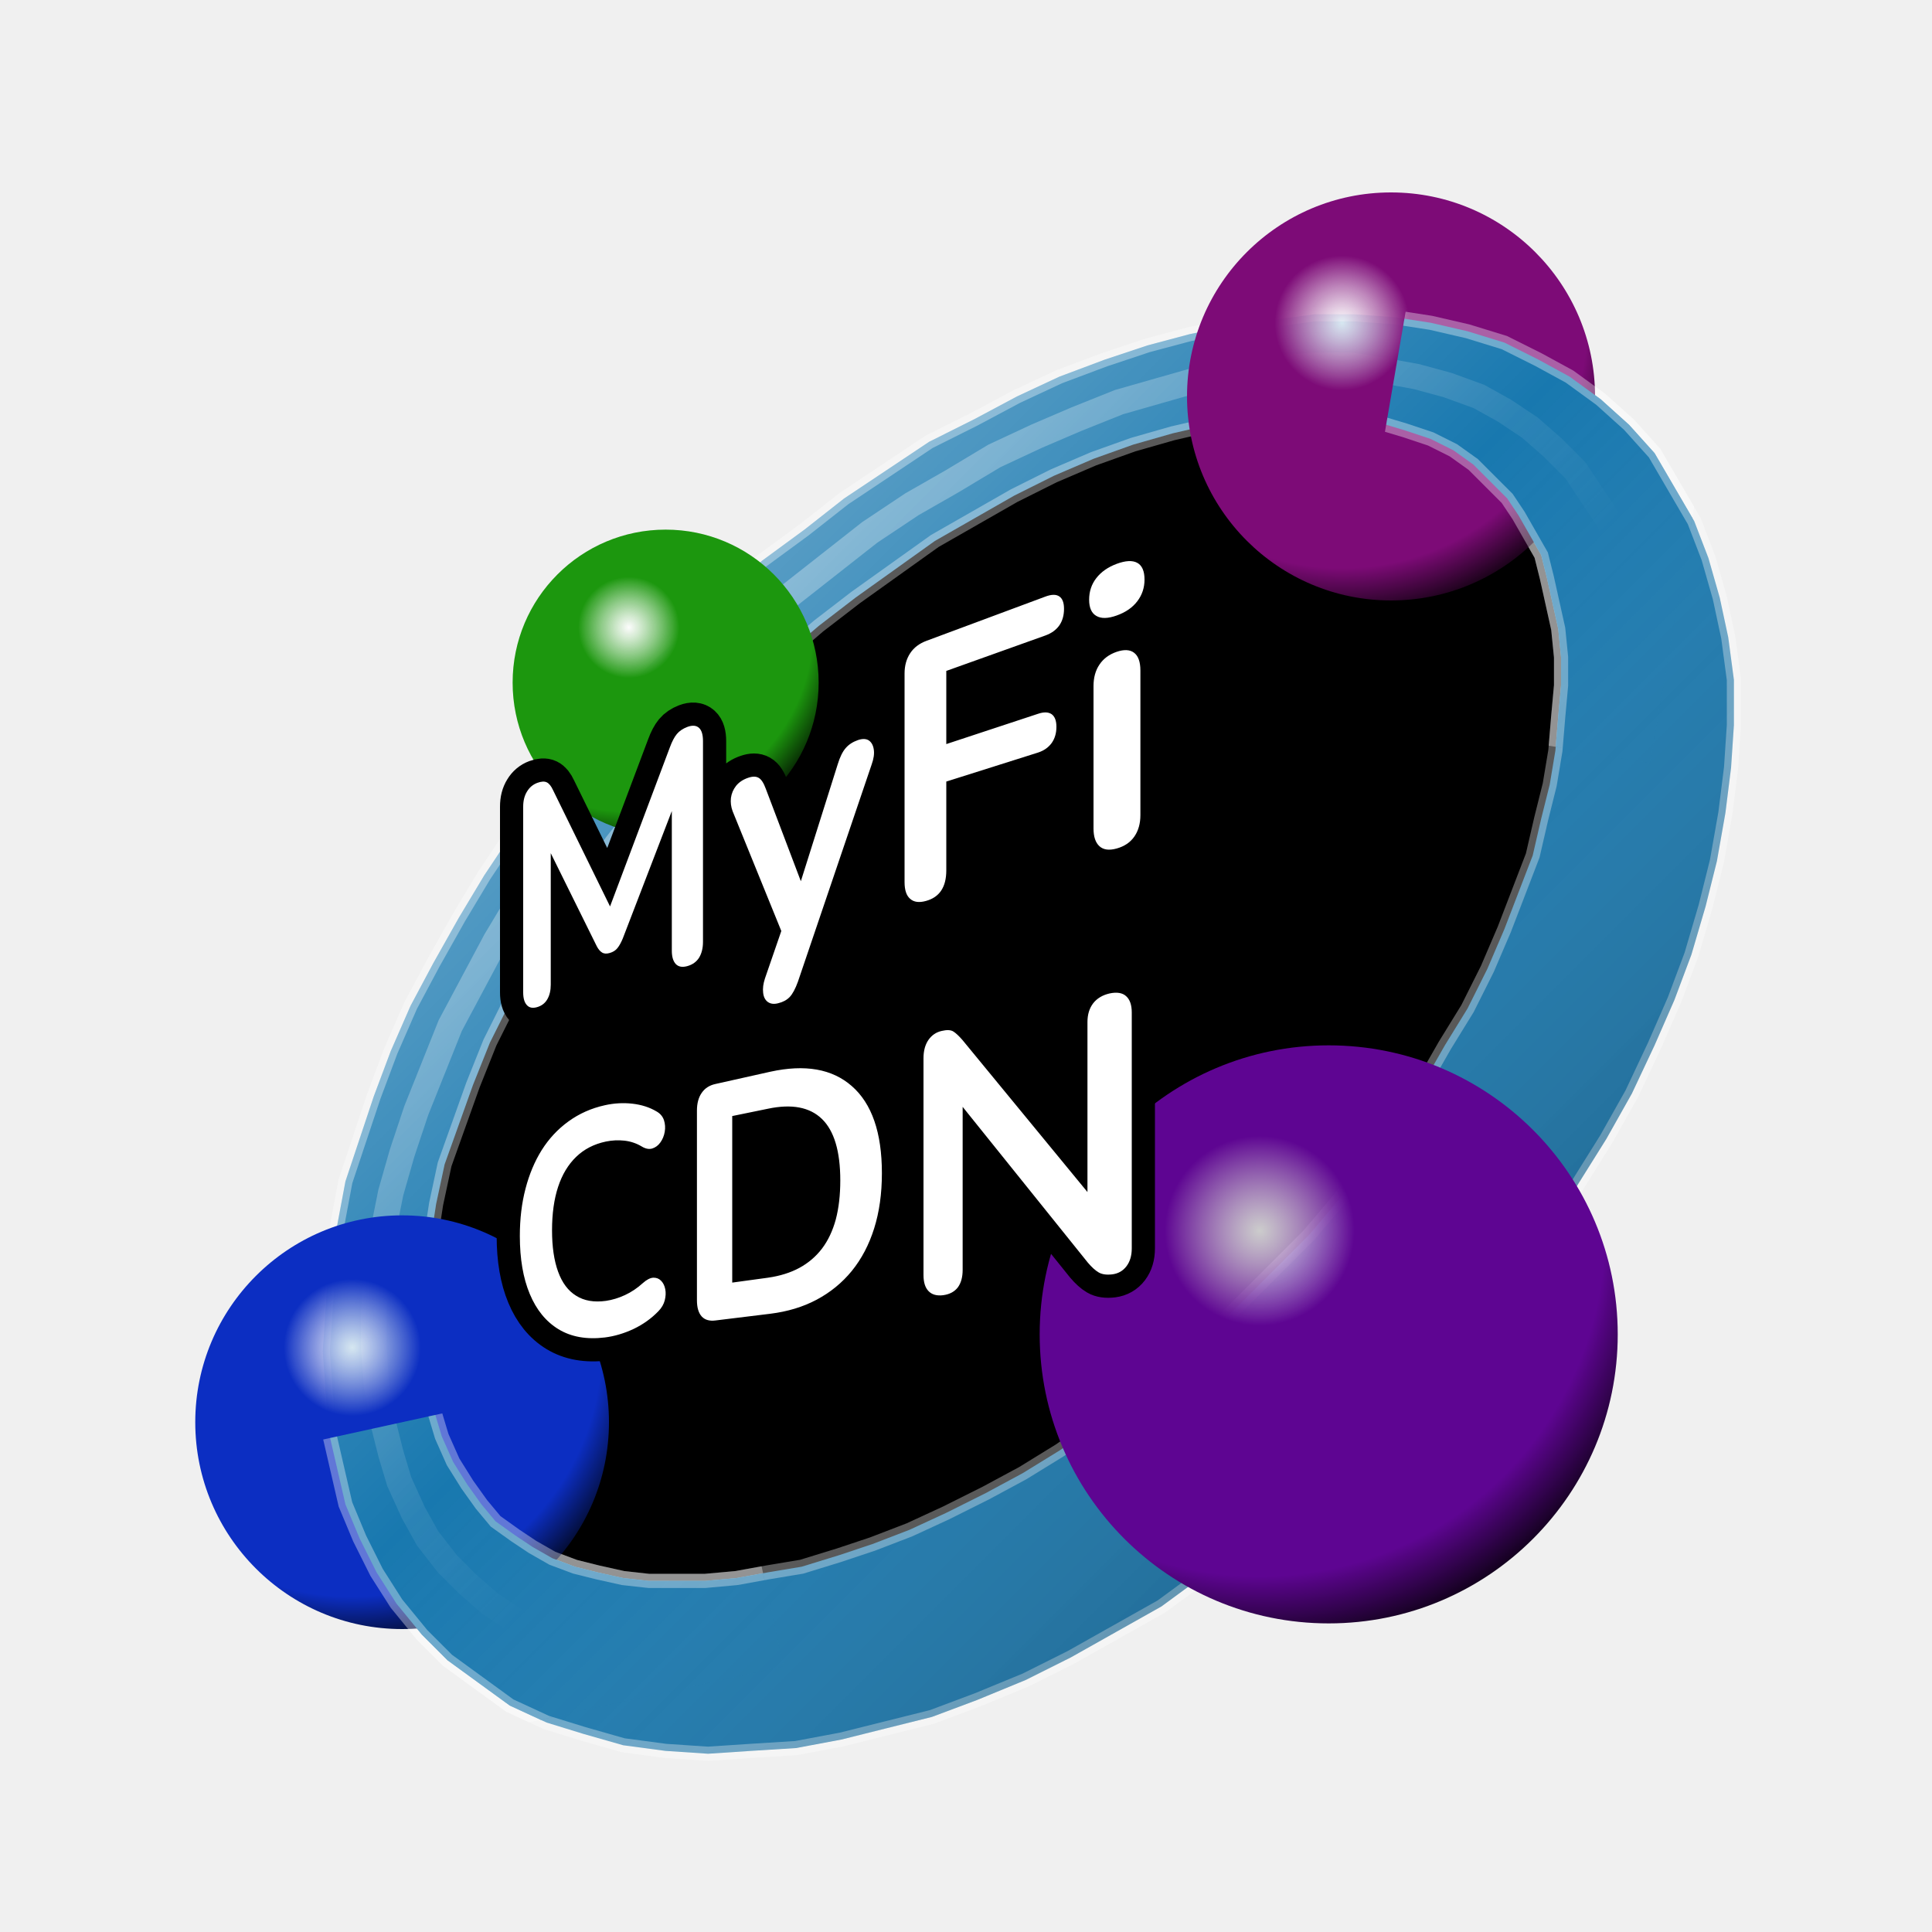
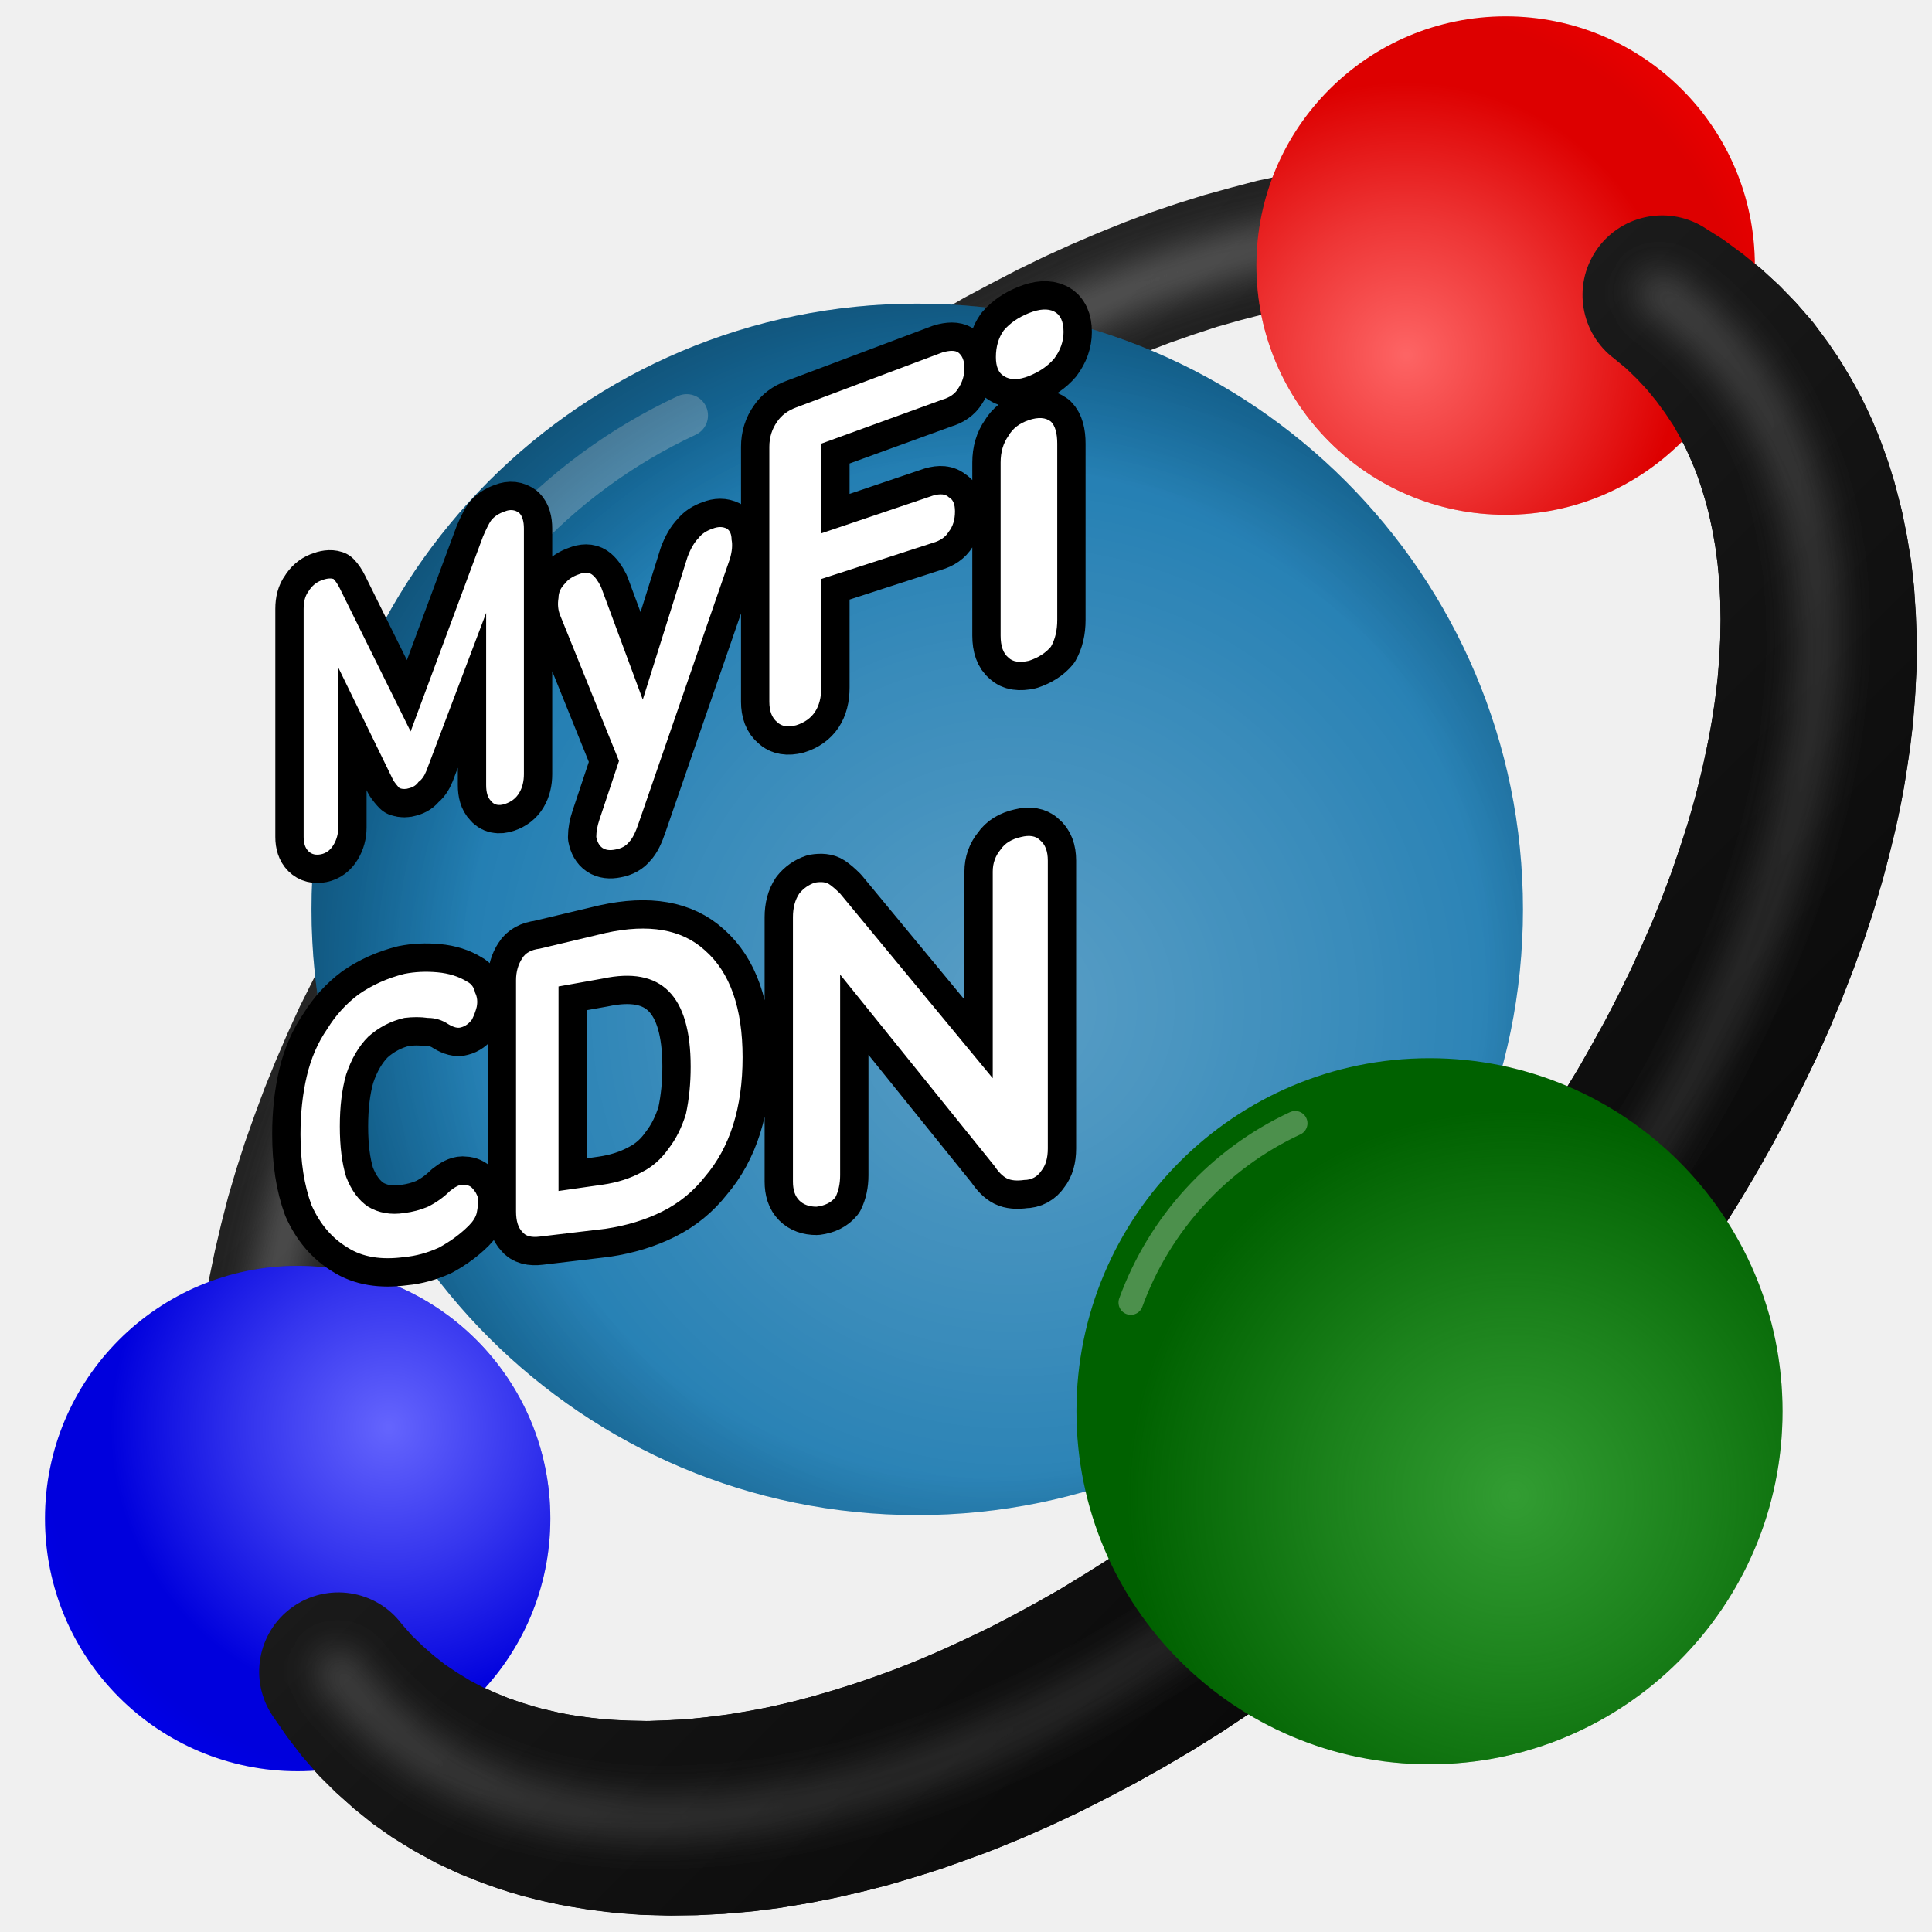
- <svg xmlns="http://www.w3.org/2000/svg" viewBox="0 0 150 150" version="1.1" role="img" aria-label="Logo">
+ <svg xmlns="http://www.w3.org/2000/svg" viewBox="12.3 13.9 122.8 122.8" version="1.1" role="img" aria-label="Logo">
  <defs>
-     <linearGradient id="l-ring" gradientUnits="userSpaceOnUse" x1="120" y1="120" x2="520" y2="520">
-       <stop offset="0" stop-color="#fff" stop-opacity=".45" />
-       <stop offset=".45" stop-color="#fff" stop-opacity="0" />
-       <stop offset="1" stop-color="#000" stop-opacity=".3" />
+     <linearGradient id="l-tube" gradientUnits="userSpaceOnUse" x1="150" y1="150" x2="480" y2="480">
+       <stop offset="0" stop-color="#2c2c2c" />
+       <stop offset=".55" stop-color="#151515" />
+       <stop offset="1" stop-color="#070707" />
    </linearGradient>
-     <linearGradient id="l-shine" gradientUnits="userSpaceOnUse" x1="120" y1="120" x2="480" y2="480">
-       <stop offset="0" stop-color="#fff" stop-opacity=".5" />
-       <stop offset=".6" stop-color="#fff" stop-opacity="0" />
+     <linearGradient id="l-tube-hi" gradientUnits="userSpaceOnUse" x1="150" y1="150" x2="480" y2="480">
+       <stop offset="0" stop-color="#9a9a9a" stop-opacity=".55" />
+       <stop offset=".6" stop-color="#7a7a7a" stop-opacity=".35" />
+       <stop offset="1" stop-color="#555" stop-opacity=".25" />
    </linearGradient>
-     <g id="l-band">
-       <path d="M524 100L534 109L543 119L550 131L557 143L562 156L566 170L569 184L571 199L571 215L570 230L568 246L565 263L561 279L556 296L550 312L543 328L535 345L526 361L516 377L506 393L495 409L483 424L470 439L457 453L443 467L429 480L414 492L399 504L384 515L369 526L353 535L337 544L321 552L304 559L288 565L272 569L256 573L240 576L224 577L209 578L194 577L179 575L165 571L152 567L139 561L128 553L117 545L108 536L99 525L92 514L86 502L81 490L78 477L75 464L74 450L73 436L74 421L75 407L78 392L81 376L86 361L91 346L97 330L104 314L112 299L121 283L130 268L140 253L151 238L163 223L175 209L187 195L201 182L214 169L228 157L243 146L257 135L272 125L287 115L303 107L318 99L333 92L349 86L364 81L379 77L394 74L408 72L423 70L437 70L451 71L464 73L477 76L490 80L502 86L513 92ZM485 129L479 123L472 118L464 114L455 111L445 108L434 107L423 106L411 106L399 107L386 109L373 112L359 116L345 121L331 127L317 134L303 142L289 150L275 160L261 170L248 180L234 192L222 204L209 216L197 229L186 242L175 256L165 270L156 284L147 299L139 313L132 327L126 342L121 356L116 370L113 384L111 397L109 410L108 423L109 435L110 446L112 456L115 466L119 475L124 483L129 490L134 496L141 501L147 505L154 509L162 512L170 514L179 516L188 517L198 517L208 517L219 516L230 514L242 512L255 508L267 504L280 499L293 493L307 486L320 479L333 471L346 462L360 452L372 442L385 431L397 419L409 407L421 395L432 382L442 369L452 356L461 342L469 328L477 315L484 301L490 287L495 274L500 261L503 248L506 236L508 224L509 212L510 201L510 191L509 181L507 172L505 163L503 155L499 148L495 141L491 135Z" style="fill:#1878af;stroke:#fff;stroke-opacity:.35;stroke-width:5" fill-rule="evenodd" />
-       <path d="M524 100L534 109L543 119L550 131L557 143L562 156L566 170L569 184L571 199L571 215L570 230L568 246L565 263L561 279L556 296L550 312L543 328L535 345L526 361L516 377L506 393L495 409L483 424L470 439L457 453L443 467L429 480L414 492L399 504L384 515L369 526L353 535L337 544L321 552L304 559L288 565L272 569L256 573L240 576L224 577L209 578L194 577L179 575L165 571L152 567L139 561L128 553L117 545L108 536L99 525L92 514L86 502L81 490L78 477L75 464L74 450L73 436L74 421L75 407L78 392L81 376L86 361L91 346L97 330L104 314L112 299L121 283L130 268L140 253L151 238L163 223L175 209L187 195L201 182L214 169L228 157L243 146L257 135L272 125L287 115L303 107L318 99L333 92L349 86L364 81L379 77L394 74L408 72L423 70L437 70L451 71L464 73L477 76L490 80L502 86L513 92ZM485 129L479 123L472 118L464 114L455 111L445 108L434 107L423 106L411 106L399 107L386 109L373 112L359 116L345 121L331 127L317 134L303 142L289 150L275 160L261 170L248 180L234 192L222 204L209 216L197 229L186 242L175 256L165 270L156 284L147 299L139 313L132 327L126 342L121 356L116 370L113 384L111 397L109 410L108 423L109 435L110 446L112 456L115 466L119 475L124 483L129 490L134 496L141 501L147 505L154 509L162 512L170 514L179 516L188 517L198 517L208 517L219 516L230 514L242 512L255 508L267 504L280 499L293 493L307 486L320 479L333 471L346 462L360 452L372 442L385 431L397 419L409 407L421 395L432 382L442 369L452 356L461 342L469 328L477 315L484 301L490 287L495 274L500 261L503 248L506 236L508 224L509 212L510 201L510 191L509 181L507 172L505 163L503 155L499 148L495 141L491 135Z" fill="url(#l-ring)" fill-rule="evenodd" />
-       <path d="M507 117L515 125L521 134L527 143L531 153L535 164L538 176L539 188L540 200L540 213L539 227L537 241L534 255L530 270L525 285L520 300L513 315L506 330L497 345L488 360L479 374L468 389L457 403L445 417L433 430L420 443L407 455L393 467L380 478L365 488L351 498L336 507L322 515L307 522L292 529L278 534L263 539L249 543L235 545L222 547L208 548L196 547L184 546L172 544L161 540L151 536L141 531L132 525L124 518L117 511L110 502L105 493L100 482L97 472L94 460L92 448L91 435L91 422L92 409L94 395L97 380L101 366L106 351L112 336L118 321L126 306L134 291L143 276L153 261L163 247L174 233L186 219L198 206L211 193L224 180L238 169L252 158L266 147L281 137L295 129L310 120L325 113L339 107L354 101L368 97L382 93L396 90L410 89L423 88L436 88L448 90L459 92L470 95L481 99L490 104L499 110L507 117" fill="none" stroke="url(#l-shine)" stroke-width="9" stroke-linecap="round" />
-     </g>
-     <radialGradient id="l-success" cx="38%" cy="32%" r="75%">
-       <stop offset="0" stop-color="#fff" stop-opacity=".8" />
-       <stop offset=".22" style="stop-color:#1c970e" />
-       <stop offset=".8" style="stop-color:#1c970e" />
-       <stop offset="1" stop-color="#000" />
+     <filter id="l-soft" x="-10%" y="-10%" width="120%" height="120%">
+       <feGaussianBlur stdDeviation="5" />
+     </filter>
+     <radialGradient id="l-gray-g" cx="58%" cy="58%" r=".55">
+       <stop offset="0" stop-color="#c4c4c4" stop-opacity=".95" />
+       <stop offset=".5" stop-color="#c4c4c4" stop-opacity=".5" />
+       <stop offset="1" stop-color="#c4c4c4" stop-opacity="0" />
    </radialGradient>
-     <radialGradient id="l-tertiary" cx="38%" cy="32%" r="75%">
-       <stop offset="0" stop-color="#fff" stop-opacity=".8" />
-       <stop offset=".22" style="stop-color:#7d0b77" />
-       <stop offset=".8" style="stop-color:#7d0b77" />
-       <stop offset="1" stop-color="#000" />
+     <radialGradient id="l-red-g" cx="30%" cy="68%" r=".55">
+       <stop offset="0" stop-color="#ff6a6a" stop-opacity=".95" />
+       <stop offset=".5" stop-color="#ff6a6a" stop-opacity=".5" />
+       <stop offset="1" stop-color="#ff6a6a" stop-opacity="0" />
    </radialGradient>
-     <clipPath id="l-front-tertiary">
-       <path d="M431.0 209.4L541.4 228.4L579.4 7.6L469.0 -11.4Z" />
-     </clipPath>
-     <radialGradient id="l-secondary" cx="38%" cy="32%" r="75%">
-       <stop offset="0" stop-color="#fff" stop-opacity=".8" />
-       <stop offset=".22" style="stop-color:#0c2ec2" />
-       <stop offset=".8" style="stop-color:#0c2ec2" />
-       <stop offset="1" stop-color="#000" />
+     <radialGradient id="l-red-r" cx="30%" cy="68%" r=".95">
+       <stop offset=".72" stop-color="#ff0000" stop-opacity="0" />
+       <stop offset="1" stop-color="#ff0000" />
    </radialGradient>
-     <clipPath id="l-front-secondary">
-       <path d="M-9.4 485.2L14.8 595.6L235.6 547.2L211.4 436.8Z" />
-     </clipPath>
-     <radialGradient id="l-primary" cx="38%" cy="32%" r="75%">
-       <stop offset="0" stop-color="#fff" stop-opacity=".8" />
-       <stop offset=".22" style="stop-color:#5e0592" />
-       <stop offset=".8" style="stop-color:#5e0592" />
-       <stop offset="1" stop-color="#000" />
+     <radialGradient id="l-blue-g" cx="68%" cy="32%" r=".55">
+       <stop offset="0" stop-color="#6a6aff" stop-opacity=".95" />
+       <stop offset=".5" stop-color="#6a6aff" stop-opacity=".5" />
+       <stop offset="1" stop-color="#6a6aff" stop-opacity="0" />
+     </radialGradient>
+     <radialGradient id="l-blue-r" cx="68%" cy="32%" r=".95">
+       <stop offset=".72" stop-color="#0000ff" stop-opacity="0" />
+       <stop offset="1" stop-color="#0000ff" />
+     </radialGradient>
+     <radialGradient id="l-green-g" cx="62%" cy="62%" r=".55">
+       <stop offset="0" stop-color="#35a035" stop-opacity=".95" />
+       <stop offset=".5" stop-color="#35a035" stop-opacity=".5" />
+       <stop offset="1" stop-color="#35a035" stop-opacity="0" />
+     </radialGradient>
+     <radialGradient id="l-title-g" cx="58%" cy="58%" r=".55">
+       <stop offset="0" stop-color="#fff" stop-opacity=".95" />
+       <stop offset=".5" stop-color="#fff" stop-opacity=".5" />
+       <stop offset="1" stop-color="#fff" stop-opacity="0" />
+     </radialGradient>
+     <radialGradient id="l-title-e" cx=".55" cy=".55" r=".6">
+       <stop offset=".7" stop-color="#000" stop-opacity="0" />
+       <stop offset="1" stop-color="#000" stop-opacity=".35" />
    </radialGradient>
  </defs>
  <g transform="translate(9 9) scale(0.22)">
-     <ellipse cx="315.7" cy="317.8" rx="277.3" ry="162.4" transform="rotate(-46.3 315.7 317.8)" fill="#000" />
-     <use href="#l-band" />
-     <circle cx="194" cy="200" r="54" fill="url(#l-success)" />
-     <circle cx="450" cy="99" r="72" fill="url(#l-tertiary)" />
-     <circle cx="101" cy="461" r="73" fill="url(#l-secondary)" />
-     <circle cx="428" cy="430" r="102" fill="url(#l-primary)" />
-     <use href="#l-band" clip-path="url(#l-front-tertiary)" />
-     <use href="#l-band" clip-path="url(#l-front-secondary)" />
+     <path d="M523.9 100.0L528.8 104.5L533.5 109.3L537.9 114.3L542.0 119.7L545.9 125.2L549.5 131.1L552.8 137.1L555.8 143.4L558.4 149.8L560.8 156.5L562.8 163.3L564.6 170.3L566.0 177.4L567.2 184.6L568.0 192.0L568.5 199.4L568.8 207.0L568.7 214.7L568.4 222.4L567.8 230.2L566.9 238.1L565.7 246.1L564.3 254.1L562.6 262.1L560.6 270.2L558.4 278.3L556.0 286.5L553.3 294.6L550.3 302.8L547.1 311.0L543.7 319.1L540.1 327.3L536.2 335.4L532.1 343.5L527.8 351.6L523.3 359.7L518.6 367.7L513.7 375.6L508.6 383.5L503.3 391.4L497.8 399.1L492.1 406.8L486.3 414.4L480.3 421.9L474.2 429.2L467.9 436.5L461.4 443.7L454.8 450.7L448.1 457.6L441.2 464.4L434.2 471.0L427.1 477.5L419.9 483.9L412.6 490.0L405.2 496.0L397.7 501.8L390.1 507.5L382.5 513.0L374.7 518.2L367.0 523.3L359.1 528.2L351.2 532.8L343.3 537.3L335.3 541.5L327.4 545.5L319.4 549.3L311.3 552.9L303.3 556.2L295.3 559.2L287.3 562.1L279.3 564.6L271.3 567.0L263.3 569.0L255.4 570.8L247.5 572.3L239.7 573.6L231.9 574.5L224.2 575.2L216.5 575.6L208.9 575.7L201.4 575.5L194.1 575.0L186.8 574.2L179.6 573.1L172.6 571.7L165.7 570.0L158.9 567.9L152.4 565.5L146.0 562.8L139.8 559.8L133.8 556.5L128.0 552.9L122.5 549.0L117.3 544.8L112.3 540.3L107.5 535.6L103.1 530.7L99.0 525.5L95.1 520.1L91.5 514.5L88.3 508.7L85.3 502.7L82.7 496.6L80.3 490.4L78.2 484.0L76.4 477.4L74.9 470.8L73.6 464.0L72.6 457.1L71.9 450.2L71.5 443.1L71.3 435.9L71.4 428.7L71.7 421.3L72.3 413.9L73.1 406.4L74.2 398.9L75.5 391.3L77.1 383.6L78.9 375.9L80.9 368.1L83.2 360.3L85.7 352.5L88.5 344.6L91.4 336.8L94.6 328.9L98.0 321.0L101.6 313.1L105.5 305.3L109.5 297.4L113.7 289.6L118.2 281.8L122.8 274.0L127.7 266.3L132.7 258.6L137.9 251.0L143.2 243.5L148.8 236.0L154.5 228.6L160.3 221.3L166.4 214.1L172.5 207.0L178.8 200.0L185.3 193.2L191.8 186.4L198.5 179.8L205.4 173.3L212.3 167.0L219.3 160.8L226.4 154.8L233.6 148.9L240.9 143.2L248.3 137.6L255.7 132.3L263.2 127.1L270.7 122.1L278.3 117.3L286.0 112.7L293.6 108.3L301.3 104.2L309.0 100.2L316.8 96.4L324.5 92.9L332.2 89.6L339.9 86.5L347.6 83.6L355.3 81.0L363.0 78.6L370.6 76.5L378.2 74.5L385.7 72.9L393.2 71.5L400.7 70.3L408.0 69.4L415.4 68.7L422.6 68.3L429.8 68.2L436.9 68.3L443.9 68.7L450.8 69.3L457.6 70.3L464.3 71.5L470.9 73.0L477.4 74.8L483.8 76.9L490.0 79.3L496.1 82.0L502.0 85.0L507.8 88.3L513.3 91.9L518.7 95.8L523.9 100.0L490.7 134.7L488.0 131.8L485.0 129.0L481.9 126.3L478.6 123.8L475.1 121.5L471.4 119.3L467.5 117.3L463.3 115.4L459.0 113.8L454.4 112.3L449.7 111.0L444.8 110.0L439.6 109.1L434.3 108.5L428.9 108.1L423.2 107.9L417.4 107.9L411.5 108.2L405.4 108.7L399.2 109.4L392.9 110.4L386.5 111.6L379.9 113.1L373.3 114.8L366.6 116.7L359.9 118.9L353.0 121.3L346.2 123.9L339.2 126.8L332.3 129.8L325.3 133.1L318.3 136.6L311.3 140.3L304.3 144.3L297.3 148.4L290.3 152.7L283.4 157.2L276.5 161.9L269.7 166.8L262.8 171.9L256.1 177.1L249.4 182.5L242.8 188.1L236.3 193.8L229.9 199.7L223.6 205.7L217.4 211.8L211.3 218.0L205.3 224.4L199.5 230.9L193.8 237.5L188.2 244.1L182.8 250.9L177.6 257.7L172.5 264.6L167.5 271.6L162.8 278.6L158.2 285.7L153.8 292.8L149.6 300.0L145.6 307.1L141.8 314.3L138.2 321.5L134.8 328.6L131.6 335.8L128.7 342.9L125.9 350.0L123.4 357.0L121.1 364.0L119.0 370.9L117.1 377.8L115.5 384.6L114.1 391.3L113.0 397.8L112.0 404.3L111.3 410.7L110.9 416.9L110.6 423.0L110.6 428.9L110.9 434.7L111.3 440.4L112.0 445.8L112.8 451.1L113.9 456.2L115.2 461.0L116.7 465.7L118.4 470.2L120.2 474.5L122.3 478.5L124.5 482.3L126.8 486.0L129.3 489.4L132.0 492.6L134.7 495.5L137.7 498.3L140.7 500.9L143.9 503.3L147.2 505.6L150.6 507.6L154.1 509.5L157.8 511.2L161.6 512.8L165.6 514.2L169.7 515.5L174.0 516.5L178.4 517.5L182.9 518.2L187.7 518.8L192.5 519.2L197.6 519.4L202.7 519.5L208.1 519.3L213.5 519.0L219.1 518.4L224.9 517.7L230.7 516.7L236.7 515.6L242.8 514.2L249.0 512.6L255.2 510.8L261.6 508.8L268.0 506.6L274.6 504.2L281.1 501.6L287.8 498.7L294.4 495.6L301.1 492.4L307.8 488.9L314.6 485.2L321.3 481.4L328.0 477.3L334.8 473.1L341.5 468.6L348.1 464.0L354.8 459.2L361.4 454.3L367.9 449.2L374.4 443.9L380.8 438.5L387.1 432.9L393.3 427.2L399.5 421.3L405.5 415.4L411.4 409.3L417.2 403.1L422.9 396.8L428.5 390.4L433.9 383.9L439.2 377.3L444.3 370.7L449.3 364.0L454.1 357.2L458.8 350.4L463.2 343.6L467.5 336.7L471.7 329.8L475.6 322.9L479.4 316.0L482.9 309.1L486.3 302.2L489.4 295.3L492.4 288.5L495.1 281.7L497.7 274.9L500.0 268.2L502.2 261.6L504.1 255.1L505.8 248.6L507.3 242.3L508.6 236.0L509.7 229.9L510.6 223.9L511.3 218.0L511.7 212.2L512.0 206.6L512.1 201.1L512.0 195.8L511.8 190.6L511.3 185.6L510.7 180.8L509.9 176.1L508.9 171.6L507.8 167.2L506.5 163.0L505.1 158.9L503.5 155.1L501.8 151.3L499.9 147.7L497.8 144.2L495.6 140.9L493.3 137.7L490.7 134.7Z" fill="url(#l-tube)" />
+     <path d="M507.3 117.3L511.0 121.1L514.6 125.1L517.9 129.3L521.0 133.7L523.8 138.3L526.5 143.1L528.9 148.0L531.1 153.2L533.1 158.5L534.9 164.0L536.4 169.7L537.6 175.5L538.7 181.5L539.5 187.6L540.0 193.9L540.3 200.3L540.4 206.8L540.2 213.4L539.8 220.2L539.2 227.1L538.3 234.0L537.2 241.1L535.8 248.2L534.2 255.4L532.4 262.6L530.3 270.0L528.0 277.3L525.5 284.8L522.7 292.2L519.8 299.7L516.6 307.2L513.2 314.7L509.6 322.2L505.7 329.8L501.7 337.3L497.5 344.7L493.1 352.2L488.5 359.6L483.7 367.0L478.7 374.3L473.5 381.5L468.2 388.7L462.7 395.8L457.1 402.9L451.3 409.8L445.4 416.6L439.3 423.4L433.1 430.0L426.8 436.5L420.3 442.9L413.8 449.1L407.1 455.2L400.3 461.2L393.5 467.0L386.5 472.6L379.5 478.1L372.4 483.4L365.3 488.5L358.1 493.4L350.9 498.2L343.6 502.7L336.3 507.1L328.9 511.3L321.6 515.2L314.2 518.9L306.9 522.5L299.5 525.8L292.2 528.9L284.9 531.7L277.7 534.3L270.4 536.7L263.3 538.9L256.1 540.8L249.1 542.5L242.1 544.0L235.2 545.2L228.4 546.1L221.6 546.8L215.0 547.3L208.5 547.5L202.1 547.5L195.8 547.2L189.7 546.7L183.6 546.0L177.8 545.0L172.0 543.7L166.5 542.2L161.0 540.5L155.8 538.5L150.7 536.3L145.8 533.9L141.1 531.2L136.5 528.3L132.2 525.2L128.1 521.8L124.1 518.3L120.4 514.5L116.8 510.5L113.5 506.3L110.4 501.9L107.6 497.3L104.9 492.5L102.5 487.6L100.3 482.4L98.3 477.1L96.5 471.6L95.0 465.9L93.8 460.1L92.7 454.1L91.9 448.0L91.4 441.7L91.1 435.3L91.0 428.8L91.2 422.2L91.6 415.4L92.2 408.5L93.1 401.6L94.2 394.5L95.6 387.4L97.2 380.2L99.0 373.0L101.1 365.6L103.4 358.3L105.9 350.8L108.7 343.4L111.6 335.9L114.8 328.4L118.2 320.9L121.8 313.4L125.7 305.8L129.7 298.3L133.9 290.9L138.3 283.4L142.9 276.0L147.7 268.6L152.7 261.3L157.9 254.1L163.2 246.9L168.7 239.8L174.3 232.7L180.1 225.8L186.0 219.0L192.1 212.2L198.3 205.6L204.6 199.1L211.1 192.7L217.6 186.5L224.3 180.4L231.1 174.4L237.9 168.6L244.9 163.0L251.9 157.5L259.0 152.2L266.1 147.1L273.3 142.2L280.5 137.4L287.8 132.9L295.1 128.5L302.5 124.3L309.8 120.4L317.2 116.7L324.5 113.1L331.9 109.8L339.2 106.7L346.5 103.9L353.7 101.3L361.0 98.9L368.1 96.7L375.3 94.8L382.3 93.1L389.3 91.6L396.2 90.4L403.0 89.5L409.8 88.8L416.4 88.3L422.9 88.1L429.3 88.1L435.6 88.4L441.7 88.9L447.8 89.6L453.6 90.6L459.4 91.9L464.9 93.4L470.4 95.1L475.6 97.1L480.7 99.3L485.6 101.7L490.3 104.4L494.9 107.3L499.2 110.4L503.3 113.8L507.3 117.3" fill="none" stroke="url(#l-tube-hi)" stroke-width="13" stroke-linecap="round" filter="url(#l-soft)" />
+     <circle cx="194" cy="200" r="54" fill="#808080" />
+     <circle cx="194" cy="200" r="54" fill="url(#l-gray-g)" />
+     <circle cx="450" cy="99" r="72" fill="#dd0000" />
+     <circle cx="450" cy="99" r="72" fill="url(#l-red-r)" />
+     <circle cx="450" cy="99" r="72" fill="url(#l-red-g)" />
+     <circle cx="101" cy="461" r="73" fill="#0000dd" />
+     <circle cx="101" cy="461" r="73" fill="url(#l-blue-r)" />
+     <circle cx="101" cy="461" r="73" fill="url(#l-blue-g)" />
+     <circle cx="280" cy="285" r="175" fill="#1878af" />
+     <circle cx="280" cy="285" r="175" fill="url(#l-title-g)" opacity=".3" />
+     <path d="M132.0 231.1A157.5 157.5 0 0 1 213.4 142.3" fill="none" stroke="#fff" stroke-opacity=".3" stroke-width="12.3" stroke-linecap="round" />
+     <circle cx="280" cy="285" r="175" fill="url(#l-title-e)" />
+     <path d="M506.9 87.7L512.9 91.5L518.6 95.7L524.1 100.2L529.3 105.0L534.3 110.2L539.0 115.6L543.3 121.4L547.3 127.5L551.0 133.8L554.4 140.4L557.4 147.2L560.0 154.2L562.3 161.4L564.2 168.8L565.8 176.4L567.1 184.1L568.0 191.9L568.5 199.9L568.8 208.0L568.7 216.2L568.2 224.5L567.5 232.9L566.4 241.3L565.1 249.8L563.4 258.4L561.4 267.0L559.2 275.6L556.6 284.3L553.8 293.0L550.7 301.7L547.3 310.5L543.7 319.2L539.8 327.9L535.6 336.6L531.2 345.3L526.6 353.9L521.7 362.5L516.6 371.0L511.2 379.5L505.7 387.9L499.9 396.2L493.9 404.4L487.8 412.5L481.4 420.5L474.9 428.4L468.1 436.2L461.2 443.9L454.2 451.4L447.0 458.7L439.6 465.9L432.1 473.0L424.5 479.8L416.8 486.5L408.9 493.0L401.0 499.3L392.9 505.4L384.8 511.3L376.5 517.0L368.2 522.5L359.9 527.7L351.5 532.7L343.0 537.4L334.5 541.9L326.0 546.2L317.4 550.2L308.9 553.9L300.3 557.4L291.7 560.5L283.2 563.4L274.6 566.0L266.1 568.3L257.6 570.3L249.2 572.0L240.8 573.4L232.5 574.5L224.3 575.2L216.1 575.6L208.0 575.7L200.0 575.5L192.2 574.9L184.4 573.9L176.8 572.6L169.4 570.9L162.1 568.9L155.0 566.5L148.1 563.8L141.4 560.7L135.0 557.2L128.8 553.4L122.9 549.3L117.3 544.8L111.9 540.0L106.9 535.0L102.2 529.6L97.9 524.0L93.9 518.2A22.9 22.9 0 0 1 131.1 491.5L131.1 491.5L134.0 494.8L137.1 497.8L140.3 500.6L143.6 503.2L147.2 505.6L150.8 507.8L154.6 509.8L158.6 511.6L162.7 513.2L167.0 514.6L171.4 515.9L176.0 517.0L180.8 517.9L185.8 518.6L190.9 519.1L196.3 519.4L201.7 519.5L207.4 519.3L213.2 519.0L219.2 518.4L225.3 517.6L231.6 516.6L238.0 515.3L244.5 513.8L251.2 512.0L257.9 510.0L264.7 507.8L271.7 505.3L278.6 502.6L285.7 499.6L292.8 496.4L299.9 493.0L307.1 489.3L314.3 485.4L321.5 481.3L328.7 476.9L335.9 472.3L343.0 467.6L350.1 462.6L357.2 457.4L364.2 452.1L371.1 446.5L378.0 440.8L384.8 434.9L391.5 428.9L398.1 422.7L404.5 416.3L410.9 409.8L417.1 403.2L423.2 396.5L429.1 389.7L434.9 382.7L440.5 375.7L445.9 368.6L451.2 361.4L456.2 354.2L461.1 346.9L465.8 339.5L470.3 332.2L474.5 324.8L478.6 317.4L482.4 310.1L486.0 302.7L489.4 295.4L492.6 288.1L495.5 280.8L498.2 273.6L500.6 266.5L502.8 259.5L504.8 252.5L506.5 245.7L508.0 238.9L509.3 232.3L510.3 225.9L511.1 219.5L511.7 213.3L512.0 207.3L512.1 201.5L512.0 195.8L511.7 190.3L511.2 184.9L510.5 179.8L509.6 174.8L508.6 170.0L507.3 165.5L505.9 161.0L504.3 156.8L502.5 152.7L500.5 148.8L498.4 145.1L496.0 141.5L493.5 138.1L490.8 134.8L487.9 131.7L484.8 128.7L481.4 125.9A23.0 23.0 0 0 1 506.9 87.7Z" fill="url(#l-tube)" />
+     <path d="M494.2 106.8L498.8 110.1L503.3 113.7L507.5 117.5L511.4 121.6L515.2 125.8L518.7 130.4L521.9 135.1L524.9 140.1L527.6 145.3L530.1 150.7L532.3 156.3L534.3 162.1L536.0 168.1L537.4 174.3L538.5 180.6L539.4 187.2L540.0 193.9L540.3 200.7L540.4 207.7L540.2 214.8L539.7 222.0L538.9 229.4L537.9 236.8L536.5 244.4L535.0 252.0L533.1 259.8L531.0 267.6L528.6 275.4L526.0 283.3L523.1 291.3L519.9 299.3L516.5 307.3L512.9 315.3L509.0 323.3L504.9 331.4L500.5 339.4L496.0 347.3L491.2 355.3L486.2 363.2L481.0 371.0L475.5 378.8L469.9 386.5L464.1 394.1L458.1 401.6L452.0 409.0L445.7 416.4L439.2 423.5L432.5 430.6L425.8 437.5L418.8 444.3L411.8 450.9L404.7 457.4L397.4 463.7L390.0 469.8L382.6 475.7L375.0 481.4L367.4 487.0L359.8 492.3L352.1 497.4L344.3 502.3L336.5 507.0L328.7 511.4L320.8 515.6L313.0 519.6L305.1 523.3L297.3 526.8L289.5 530.0L281.7 532.9L273.9 535.6L266.3 538.0L258.6 540.2L251.1 542.1L243.6 543.7L236.2 545.0L228.9 546.0L221.7 546.8L214.7 547.3L207.7 547.5L200.9 547.5L194.2 547.1L187.7 546.5L181.3 545.6L175.1 544.4L169.1 543.0L163.2 541.2L157.5 539.2L152.1 536.9L146.8 534.4L141.7 531.6L136.8 528.5L132.2 525.2L127.8 521.6L123.6 517.8L119.6 513.7L115.9 509.4L112.5 504.9" fill="none" stroke="url(#l-tube-hi)" stroke-width="13" stroke-linecap="round" filter="url(#l-soft)" />
+     <circle cx="428" cy="430" r="102" fill="#006100" />
+     <circle cx="428" cy="430" r="102" fill="url(#l-green-g)" />
+     <path d="M341.7 398.6A91.8 91.8 0 0 1 389.2 346.8" fill="none" stroke="#fff" stroke-opacity=".3" stroke-width="7.1" stroke-linecap="round" />
  </g>
-   <path d="M41.68 78.20Q41.17 78.34 40.90 78.03Q40.62 77.72 40.62 77.05L40.62 62.63Q40.62 61.93 40.92 61.45Q41.21 60.97 41.72 60.78Q42.18 60.61 42.45 60.74Q42.72 60.87 42.94 61.35L47.68 71.02L47.05 71.21L52.01 58.02Q52.26 57.34 52.55 56.99Q52.84 56.64 53.36 56.44Q53.95 56.22 54.27 56.51Q54.58 56.79 54.58 57.54L54.58 73.12Q54.58 73.85 54.28 74.35Q53.97 74.84 53.36 75.01Q52.78 75.17 52.47 74.85Q52.16 74.52 52.16 73.81L52.16 61.96L52.61 61.80L48.35 72.87Q48.15 73.35 47.93 73.62Q47.72 73.88 47.34 73.99Q46.97 74.10 46.74 73.95Q46.51 73.81 46.33 73.46L42.31 65.33L42.76 65.18L42.76 76.45Q42.76 77.13 42.49 77.59Q42.22 78.05 41.68 78.20ZM60.42 77.89Q59.93 78.02 59.61 77.79Q59.30 77.56 59.25 77.07Q59.19 76.58 59.39 75.97L60.92 71.53L60.92 72.92L56.88 62.98Q56.69 62.47 56.75 61.95Q56.82 61.43 57.15 61.01Q57.49 60.59 58.08 60.39Q58.59 60.21 58.90 60.39Q59.21 60.56 59.46 61.25L62.52 69.32L61.83 69.52L65.04 59.34Q65.30 58.49 65.66 58.08Q66.01 57.67 66.61 57.46Q67.14 57.28 67.46 57.49Q67.77 57.71 67.84 58.19Q67.92 58.68 67.67 59.37L61.95 76.22Q61.65 77.05 61.31 77.41Q60.97 77.76 60.42 77.89ZM71.89 69.95Q71.10 70.17 70.67 69.79Q70.23 69.42 70.23 68.49L70.23 52.29Q70.23 51.37 70.67 50.71Q71.10 50.06 71.94 49.75L81.16 46.32Q81.88 46.05 82.25 46.31Q82.61 46.56 82.61 47.27Q82.61 48.02 82.25 48.55Q81.88 49.08 81.16 49.34L73.47 52.09L73.47 57.77L80.59 55.42Q81.27 55.19 81.65 55.45Q82.02 55.72 82.02 56.43Q82.02 57.17 81.65 57.69Q81.27 58.21 80.59 58.43L73.47 60.68L73.47 67.58Q73.47 69.52 71.89 69.95ZM86.69 65.88Q85.82 66.12 85.36 65.70Q84.90 65.28 84.90 64.32L84.90 53.27Q84.90 52.28 85.36 51.60Q85.82 50.91 86.69 50.61Q87.57 50.31 88.05 50.68Q88.54 51.05 88.54 52.06L88.54 63.29Q88.54 64.27 88.07 64.95Q87.60 65.63 86.69 65.88ZM86.69 47.79Q85.68 48.15 85.12 47.82Q84.56 47.50 84.56 46.56Q84.56 45.60 85.12 44.88Q85.68 44.16 86.69 43.78Q87.74 43.39 88.30 43.70Q88.86 44.01 88.86 45.00Q88.86 45.95 88.30 46.68Q87.74 47.42 86.69 47.79ZM46.96 103.84Q44.84 104.10 43.36 103.20Q41.90 102.31 41.13 100.46Q40.36 98.62 40.36 95.96Q40.36 93.97 40.80 92.29Q41.24 90.60 42.06 89.29Q42.90 87.96 44.13 87.07Q45.38 86.16 46.96 85.81Q48.04 85.57 49.10 85.69Q50.16 85.81 50.97 86.29Q51.40 86.53 51.55 86.97Q51.69 87.41 51.61 87.87Q51.53 88.34 51.27 88.70Q51.02 89.05 50.64 89.17Q50.26 89.28 49.82 89.01Q49.20 88.64 48.48 88.56Q47.77 88.48 47.04 88.63Q45.66 88.92 44.73 89.82Q43.80 90.72 43.33 92.15Q42.86 93.58 42.86 95.52Q42.86 97.44 43.33 98.73Q43.80 100.03 44.73 100.60Q45.66 101.19 47.04 101.00Q47.79 100.89 48.52 100.55Q49.26 100.21 49.92 99.61Q50.36 99.22 50.72 99.20Q51.08 99.19 51.32 99.43Q51.57 99.68 51.65 100.09Q51.73 100.50 51.61 100.96Q51.49 101.42 51.12 101.80Q50.30 102.65 49.19 103.18Q48.08 103.70 46.96 103.84ZM55.55 102.52Q54.85 102.61 54.48 102.21Q54.11 101.80 54.11 100.95L54.11 86.23Q54.11 85.38 54.48 84.85Q54.85 84.31 55.55 84.16L59.80 83.21Q63.85 82.32 66.13 84.32Q68.47 86.36 68.47 91.09Q68.47 93.46 67.87 95.37Q67.27 97.28 66.13 98.68Q65.00 100.06 63.40 100.91Q61.82 101.75 59.80 102.00ZM56.85 99.58L59.63 99.20Q61.02 99.00 62.06 98.44Q63.11 97.87 63.82 96.94Q64.53 96.00 64.89 94.68Q65.24 93.35 65.24 91.65Q65.24 88.25 63.81 86.87Q62.39 85.50 59.63 86.08L56.85 86.65ZM73.22 100.56Q72.48 100.65 72.09 100.24Q71.70 99.84 71.70 98.99L71.70 82.16Q71.70 81.29 72.09 80.73Q72.48 80.18 73.12 80.04Q73.71 79.90 74.01 80.08Q74.30 80.26 74.72 80.74L85.17 93.45L84.43 93.56L84.43 79.35Q84.43 78.48 84.87 77.90Q85.32 77.32 86.15 77.13Q87.00 76.95 87.43 77.34Q87.87 77.73 87.87 78.61L87.87 96.92Q87.87 97.77 87.46 98.31Q87.05 98.85 86.36 98.94Q85.69 99.02 85.30 98.79Q84.92 98.57 84.46 98.03L74.10 85.14L74.74 85.01L74.74 98.59Q74.74 99.45 74.36 99.96Q73.97 100.46 73.22 100.56Z" fill="#fff" stroke="#000" stroke-width="3.6" stroke-linejoin="round" paint-order="stroke" />
+   <path d="M32.7 68.2Q32.2 68.3 31.9 68.0Q31.6 67.7 31.6 67.1L31.6 52.6Q31.6 51.9 31.9 51.5Q32.2 51.0 32.7 50.8Q33.2 50.6 33.5 50.7Q33.7 50.9 33.9 51.3L38.7 61.0L38.1 61.2L43.0 48.0Q43.3 47.3 43.5 47.0Q43.8 46.6 44.4 46.4Q44.9 46.2 45.3 46.5Q45.6 46.8 45.6 47.5L45.6 63.1Q45.6 63.8 45.3 64.3Q45.0 64.8 44.4 65.0Q43.8 65.2 43.5 64.8Q43.2 64.5 43.2 63.8L43.2 52.0L43.6 51.8L39.4 62.9Q39.2 63.4 38.9 63.6Q38.7 63.9 38.3 64.0Q38.0 64.1 37.7 64.0Q37.5 63.8 37.3 63.5L33.3 55.3L33.8 55.2L33.8 66.5Q33.8 67.1 33.5 67.6Q33.2 68.1 32.7 68.2ZM51.4 67.9Q50.9 68.0 50.6 67.8Q50.3 67.6 50.2 67.1Q50.2 66.6 50.4 66.0L51.9 61.5L51.9 62.9L47.9 53.0Q47.7 52.5 47.8 51.9Q47.8 51.4 48.2 51.0Q48.5 50.6 49.1 50.4Q49.6 50.2 49.9 50.4Q50.2 50.6 50.5 51.2L53.5 59.3L52.8 59.5L56.0 49.3Q56.3 48.5 56.7 48.1Q57.0 47.7 57.6 47.5Q58.1 47.3 58.5 47.5Q58.8 47.7 58.8 48.2Q58.9 48.7 58.7 49.4L52.9 66.2Q52.6 67.1 52.3 67.4Q52.0 67.8 51.4 67.9ZM62.9 60.0Q62.1 60.2 61.7 59.8Q61.2 59.4 61.2 58.5L61.2 42.3Q61.2 41.4 61.7 40.7Q62.1 40.1 62.9 39.8L72.2 36.3Q72.9 36.1 73.2 36.3Q73.6 36.6 73.6 37.3Q73.6 38.0 73.2 38.6Q72.9 39.1 72.2 39.3L64.5 42.1L64.5 47.8L71.6 45.4Q72.3 45.2 72.6 45.5Q73.0 45.7 73.0 46.4Q73.0 47.2 72.6 47.7Q72.3 48.2 71.6 48.4L64.5 50.7L64.5 57.6Q64.5 59.5 62.9 60.0ZM77.7 55.9Q76.8 56.1 76.4 55.7Q75.9 55.3 75.9 54.3L75.9 43.3Q75.9 42.3 76.4 41.6Q76.8 40.9 77.7 40.6Q78.6 40.3 79.1 40.7Q79.5 41.1 79.5 42.1L79.5 53.3Q79.5 54.3 79.1 55.0Q78.6 55.6 77.7 55.9ZM77.7 37.8Q76.7 38.2 76.1 37.8Q75.6 37.5 75.6 36.6Q75.6 35.6 76.1 34.9Q76.7 34.2 77.7 33.8Q78.7 33.4 79.3 33.7Q79.9 34.0 79.9 35.0Q79.9 35.9 79.3 36.7Q78.7 37.4 77.7 37.8ZM38.0 93.8Q35.8 94.1 34.4 93.2Q32.9 92.3 32.1 90.5Q31.4 88.6 31.4 86.0Q31.4 84.0 31.8 82.3Q32.2 80.6 33.1 79.3Q33.9 78.0 35.1 77.1Q36.4 76.2 38.0 75.8Q39.0 75.6 40.1 75.7Q41.2 75.8 42.0 76.3Q42.4 76.5 42.5 77.0Q42.7 77.4 42.6 77.9Q42.5 78.3 42.3 78.7Q42.0 79.1 41.6 79.2Q41.3 79.3 40.8 79.0Q40.2 78.6 39.5 78.6Q38.8 78.5 38.0 78.6Q36.7 78.9 35.7 79.8Q34.8 80.7 34.3 82.2Q33.9 83.6 33.9 85.5Q33.9 87.4 34.3 88.7Q34.8 90.0 35.7 90.6Q36.7 91.2 38.0 91.0Q38.8 90.9 39.5 90.6Q40.3 90.2 40.9 89.6Q41.4 89.2 41.7 89.2Q42.1 89.2 42.3 89.4Q42.6 89.7 42.7 90.1Q42.7 90.5 42.6 91.0Q42.5 91.4 42.1 91.8Q41.3 92.6 40.2 93.2Q39.1 93.7 38.0 93.8ZM46.6 92.5Q45.8 92.6 45.5 92.2Q45.1 91.8 45.1 90.9L45.1 76.2Q45.1 75.4 45.5 74.8Q45.8 74.3 46.6 74.2L50.8 73.2Q54.9 72.3 57.1 74.3Q59.5 76.4 59.5 81.1Q59.5 83.5 58.9 85.4Q58.3 87.3 57.1 88.7Q56.0 90.1 54.4 90.9Q52.8 91.7 50.8 92.0ZM47.8 89.6L50.6 89.2Q52.0 89.0 53.1 88.4Q54.1 87.9 54.8 86.9Q55.5 86.0 55.9 84.7Q56.2 83.3 56.2 81.7Q56.2 78.3 54.8 76.9Q53.4 75.5 50.6 76.1L47.8 76.6ZM64.2 90.6Q63.5 90.6 63.1 90.2Q62.7 89.8 62.7 89.0L62.7 72.2Q62.7 71.3 63.1 70.7Q63.5 70.2 64.1 70.0Q64.7 69.9 65.0 70.1Q65.3 70.3 65.7 70.7L76.2 83.4L75.4 83.6L75.4 69.3Q75.4 68.5 75.9 67.9Q76.3 67.3 77.2 67.1Q78.0 66.9 78.4 67.3Q78.9 67.7 78.9 68.6L78.9 86.9Q78.9 87.8 78.5 88.3Q78.1 88.9 77.4 88.9Q76.7 89.0 76.3 88.8Q75.9 88.6 75.5 88.0L65.1 75.1L65.7 75.0L65.7 88.6Q65.7 89.4 65.4 90.0Q65.0 90.5 64.2 90.6Z" fill="#fff" stroke="#000" stroke-width="3.6" stroke-linejoin="round" paint-order="stroke" />
</svg>
